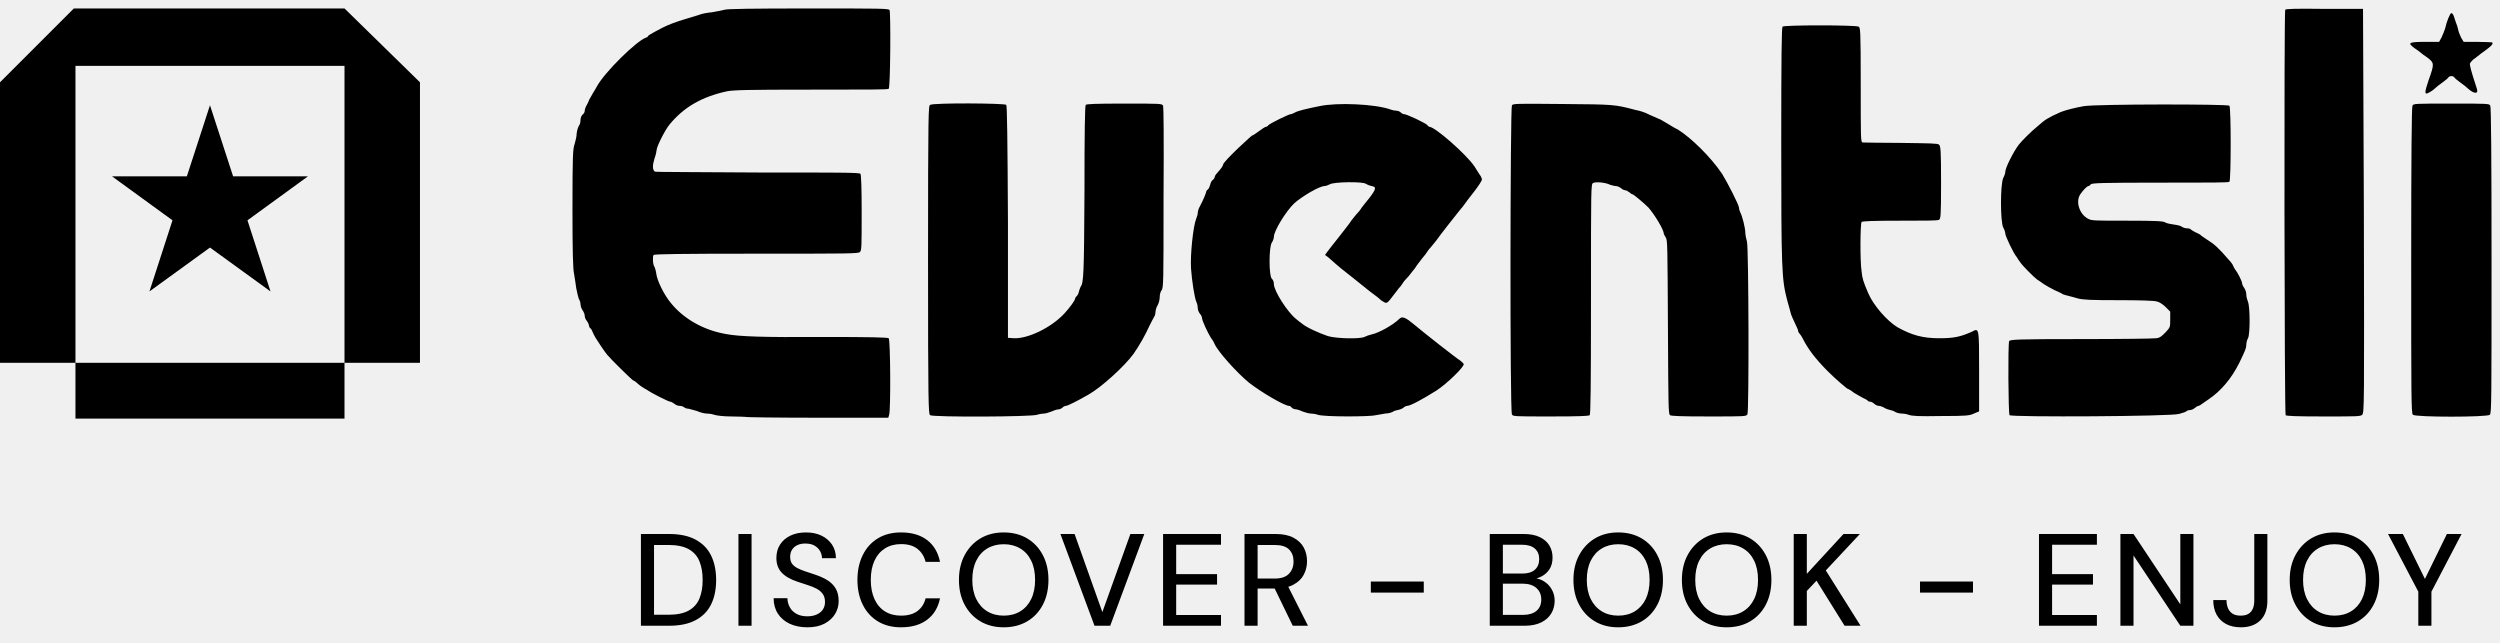
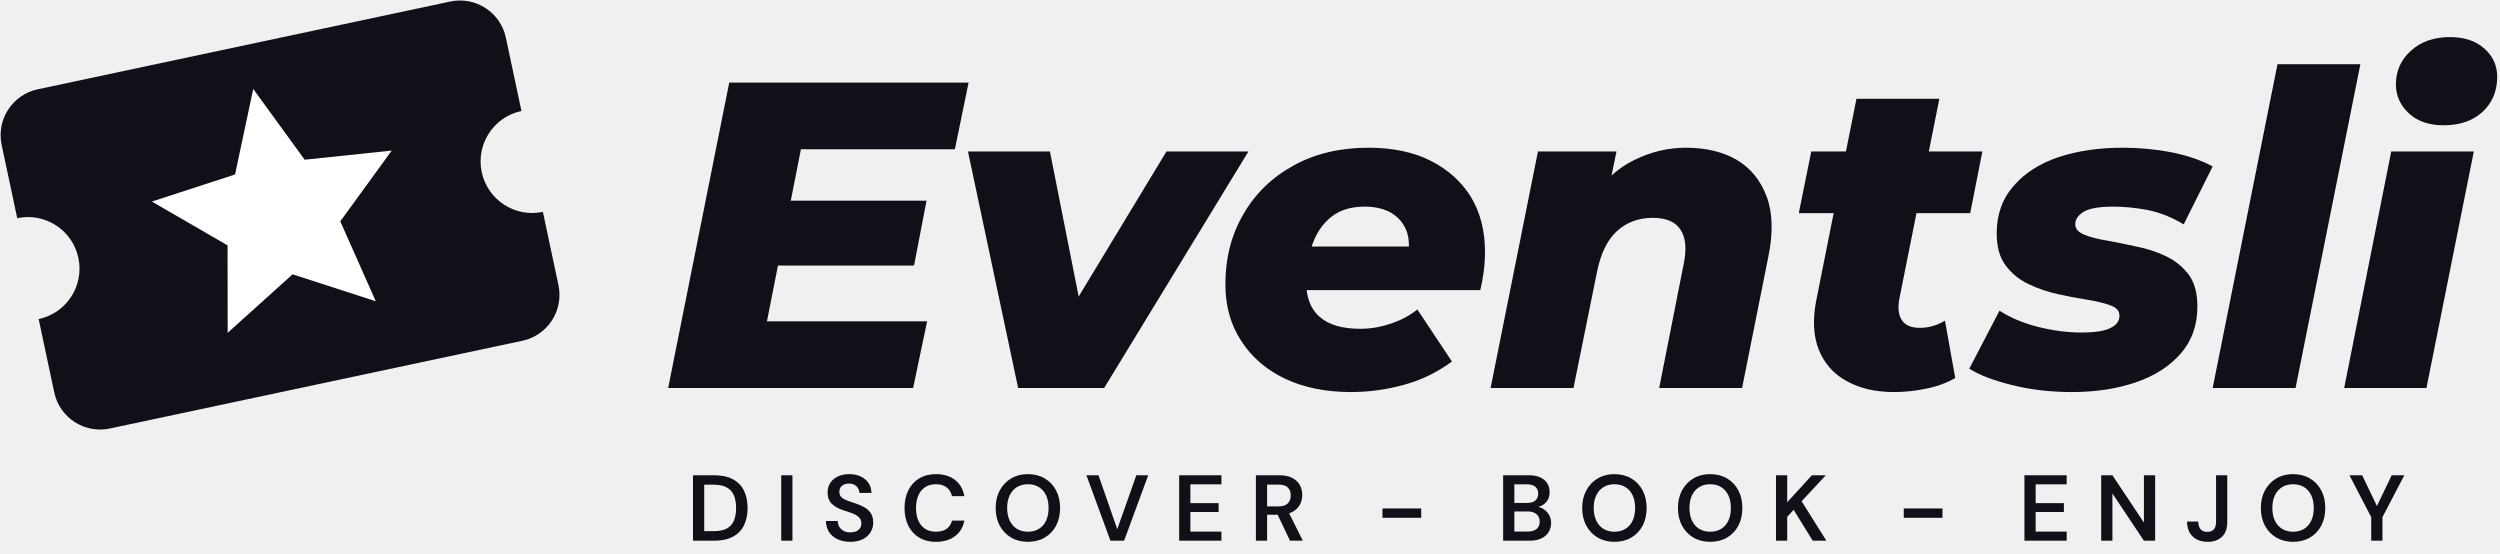
- <svg xmlns="http://www.w3.org/2000/svg" viewBox="0 0 591.3 152" width="2365.2" height="608">
-   <g transform="translate(0 2) scale(0.194)">
-     <path fill-rule="evenodd" d="M90 0H420L512 90V432H420V500H92V432H0V90ZM92 70V432H420V70Z" fill="#000000" />
-     <path d="M256 118L284.2 204.7H375.4L301.7 258.3L329.8 345L256 291.5L182.2 345L210.3 258.3L136.6 204.7H227.8Z" fill="#000000" />
+ <svg xmlns="http://www.w3.org/2000/svg" viewBox="0 -11.5 802.2 177.5" width="3208.8" height="710">
+   <g transform="translate(0 -11.50) scale(0.376)">
+     <path d="M32.2 76.2L384.3 1.3A40 40 0 0 1 431.7 32.1L445 94.7A44 44 0 0 0 463.3 180.8L476.6 243.4A40 40 0 0 1 445.8 290.8L93.7 365.7A40 40 0 0 1 46.3 334.9L33 272.3A44 44 0 0 0 14.7 186.2L1.4 123.6A40 40 0 0 1 32.2 76.2Z" fill="#111018" />
+     <path d="M216.1 75.9L260 136.3L334.3 128.5L290.4 188.9L320.7 257.1L249.7 234.1L194.3 284L194.2 209.4L129.6 172L200.6 148.9Z" fill="#FFFFFF" />
  </g>
-   <g transform="translate(-135.7 -36)">
-     <path fill-rule="evenodd" d="M346 134.1C346.4 133 346.3 116.4 345.9 116C345.6 115.8 341.6 115.7 330.3 115.7C316.2 115.8 310.4 115.6 307.4 115C302.1 114.1 297.4 111.4 294.4 107.7C292.8 105.8 291.1 102.4 290.9 100.6C290.8 99.9 290.6 99.3 290.5 99.1C290.1 98.7 290 96.6 290.3 96.3C290.5 96.1 296.8 96 314.7 96C336.4 96 338.8 96 339.1 95.6C339.5 95.2 339.5 94.2 339.5 86.3C339.5 80.5 339.4 77.3 339.2 77.1C339 76.8 334 76.8 314.9 76.8C301.7 76.7 290.7 76.7 290.6 76.6C290 76.2 290 75.1 290.5 73.5C290.8 72.7 291 71.7 291 71.5C291 70.7 293 66.7 294.1 65.4C297.5 61.3 301.7 58.9 307.6 57.6C309.2 57.3 312 57.2 327.6 57.2C341.3 57.2 345.7 57.2 345.9 57C346.3 56.6 346.4 39.2 346.1 38.4C346 38 344 38 326.9 38C313.5 38 307.6 38.1 307.1 38.3C306.7 38.4 305.4 38.7 304.1 38.9C302.9 39 301.5 39.3 301.1 39.5C300.7 39.6 299.2 40.1 297.8 40.5C295.5 41.2 293.9 41.8 292.5 42.5C292.3 42.6 291.4 43.1 290.6 43.5C289.7 44 289 44.4 289 44.5C289 44.6 288.8 44.8 288.5 44.9C286.3 45.6 278.7 53.1 276.9 56.4C276.7 56.8 276.2 57.6 275.9 58.1C275.6 58.7 275.2 59.3 275.1 59.5C275 59.7 274.8 60.3 274.5 60.8C274.2 61.3 274 61.9 274 62.2C274 62.5 273.8 62.9 273.5 63.1C273.2 63.4 273 63.9 273 64.4C273 64.8 272.9 65.4 272.7 65.6C272.5 65.9 272.2 66.7 272.1 67.5C272.1 68.3 271.8 69.4 271.6 70.1C271.2 71.2 271.1 72.8 271.1 85.4C271.1 95.1 271.2 99.8 271.5 100.9C271.6 101.7 271.9 103.2 272 104.2C272.2 105.3 272.5 106.4 272.6 106.7C272.8 107 273 107.5 273 107.9C273 108.3 273.2 109 273.5 109.4C273.8 109.8 274 110.4 274 110.7C274 111 274.2 111.6 274.5 111.9C274.8 112.3 275 112.8 275 113C275 113.2 275.2 113.6 275.4 113.7C275.6 113.9 275.8 114.3 275.9 114.6C276 114.9 276.3 115.4 276.5 115.8C276.7 116.1 277.3 117 277.8 117.8C278.3 118.6 279 119.5 279.3 119.9C280.3 121.1 285.3 126 285.5 126C285.6 126 286.1 126.3 286.5 126.7C287 127.2 287.7 127.6 288 127.8C288.3 128 288.8 128.2 289 128.4C289.7 128.9 293.8 131 294.2 131C294.4 131 294.8 131.2 295.2 131.5C295.5 131.8 296.1 132 296.5 132C296.9 132 297.4 132.2 297.6 132.4C297.9 132.6 298.4 132.7 298.7 132.7C299 132.8 299.8 133 300.5 133.2C301.2 133.5 302.2 133.8 302.7 133.8C303.2 133.8 304.1 133.9 304.6 134.1C305.2 134.3 306.9 134.5 308.7 134.5C310.5 134.5 311.9 134.6 312 134.6C312 134.7 319.7 134.8 328.9 134.8L345.8 134.8L346 134.1ZM381 134.1C381.6 133.9 382.4 133.8 382.8 133.8C383.1 133.8 383.9 133.5 384.5 133.3C385.1 133 385.9 132.8 386.2 132.8C386.4 132.8 386.8 132.6 387 132.4C387.2 132.2 387.5 132 387.8 132C388.2 132 390.6 130.8 393.2 129.3C396.2 127.6 401.7 122.6 403.8 119.7C405.2 117.7 406.6 115.2 407.5 113.2C408 112.2 408.5 111.2 408.7 110.9C408.9 110.6 409 110.1 409 109.8C409 109.4 409.2 108.7 409.5 108.2C409.8 107.7 410 106.8 410 106.2C410 105.6 410.2 105 410.4 104.7C410.9 104.2 410.9 102.8 410.9 82.9C411 67.8 410.9 61.4 410.8 61C410.5 60.5 410.3 60.5 401.6 60.5C394.6 60.5 392.8 60.6 392.5 60.8C392.3 61.1 392.2 67 392.2 81.2C392.1 100.8 392 102.9 391.3 103.8C391.2 104 391 104.5 390.9 104.9C390.8 105.4 390.6 105.8 390.4 106C390.2 106.2 390 106.4 390 106.6C390 107 388.7 108.8 387.4 110.2C384.3 113.5 378.9 116.1 375.6 116L374.1 115.9L374.1 88.5C374 68.8 373.9 61.1 373.7 60.8C373.4 60.4 356.5 60.3 355.7 60.8C355.3 61 355.2 61.7 355.2 97.5C355.2 132 355.3 134 355.7 134.2C356.4 134.7 379.8 134.6 381 134.1ZM461.1 134.2C461.7 134.1 462.7 133.9 463.4 133.8C464 133.8 464.8 133.6 465.1 133.4C465.4 133.2 466 133 466.6 132.9C467.1 132.8 467.6 132.5 467.8 132.3C467.9 132.2 468.3 132 468.5 132C469.3 132 472.2 130.4 475.4 128.4C477.9 126.8 482.1 122.7 481.9 122.1C481.8 121.9 481.5 121.6 481.1 121.3C480.1 120.7 472.1 114.4 470.1 112.7C468.2 111.1 467.4 110.8 466.8 111.3C465.2 112.9 461.7 114.8 460.1 115.1C459.6 115.2 458.8 115.5 458.4 115.7C457.3 116.2 451.9 116.1 449.8 115.5C447.7 114.8 444.6 113.4 443.6 112.5C443.2 112.2 442.5 111.7 442.2 111.4C440.2 109.8 437 104.8 437 103.2C437 102.6 436.8 102.2 436.5 101.9C435.8 101.2 435.8 94.5 436.5 93.4C436.8 93 437 92.3 437 92C437 90.6 439.9 85.9 441.8 84.1C443.7 82.4 447.8 80 449 80C449.3 80 449.8 79.8 450.2 79.6C451.1 79 458.2 78.9 458.8 79.5C459.1 79.7 459.6 79.9 460.1 80C461.3 80.2 461.2 80.7 459.6 82.8C458.8 83.8 457.9 84.9 457.7 85.2C457.5 85.6 456.9 86.3 456.5 86.7C456.1 87.2 455.5 87.9 455.3 88.2C455.1 88.6 453.8 90.2 452.5 91.9C451.2 93.5 449.9 95.2 449.6 95.6L449.1 96.3L449.9 96.9C450.3 97.3 451.1 97.9 451.6 98.4C452.2 98.9 452.7 99.3 452.9 99.5C453.9 100.3 457.6 103.2 458.3 103.8C458.9 104.3 459.9 105.1 460.6 105.6C461.3 106.1 461.9 106.6 462 106.7C462.1 106.8 462.4 107.1 462.8 107.3C463.7 107.9 463.8 107.8 465.3 105.8C465.9 105 466.5 104.3 466.6 104.1C466.8 104 467.1 103.5 467.4 103.1C467.6 102.7 468.3 101.9 468.9 101.3C469.4 100.6 470.1 99.8 470.4 99.4C470.6 99 471.4 98 472 97.2C472.7 96.4 473.2 95.7 473.3 95.5C473.3 95.5 473.6 95 474.1 94.5C474.5 94 475.1 93.3 475.4 92.9C476.6 91.2 480.1 86.8 480.9 85.8C481.4 85.2 482 84.5 482.1 84.3C482.2 84.1 483.2 82.8 484.3 81.4C485.4 80 486.2 78.7 486.2 78.5C486.2 78.2 486 77.7 485.6 77.2C485.3 76.7 484.7 75.8 484.4 75.3C482.4 72.4 475.1 66 473.8 66C473.7 66 473.4 65.8 473.3 65.6C472.9 65.1 468.4 63 467.8 63C467.5 63 467.2 62.8 467 62.6C466.8 62.4 466.4 62.2 466.1 62.2C465.8 62.2 465.1 62.1 464.6 61.9C461 60.6 452 60.2 447.8 61.1C444.8 61.7 442.7 62.2 442 62.6C441.6 62.8 441.2 63 441 63C440.5 63 436.1 65.2 435.7 65.6C435.6 65.8 435.3 66 435.1 66C434.9 66 434.2 66.5 433.5 67C432.8 67.5 432.1 68 432 68C431.8 68 431.3 68.5 428.7 70.9C426.5 73 425 74.6 425 74.9C425 75.2 424.5 75.9 423.6 76.9C423.2 77.3 423 77.7 423 77.9C423 78 422.8 78.4 422.5 78.6C422.2 78.8 422 79.4 421.9 79.8C421.8 80.2 421.6 80.6 421.4 80.8C421.2 80.9 421 81.2 421 81.3C421 81.6 420.3 83.3 419.5 84.8C419.2 85.3 419 86 419 86.3C419 86.7 418.8 87.3 418.6 87.8C417.9 89.6 417.2 96.2 417.4 99.5C417.6 102.3 418.2 106.4 418.7 107.5C418.9 107.9 419 108.6 419 108.9C419 109.3 419.2 109.8 419.5 110.2C419.8 110.5 420 111 420 111.2C420 111.8 421.3 114.6 422.1 115.9C422.5 116.4 422.9 117.1 423 117.4C423.8 119.2 428.2 124.1 431.1 126.5C433.9 128.7 439.5 132 440.6 132C440.8 132 441.1 132.2 441.2 132.4C441.4 132.6 441.8 132.8 442.1 132.8C442.4 132.8 443.1 133 443.7 133.3C444.3 133.5 445.2 133.8 445.6 133.8C446 133.8 446.8 133.9 447.4 134.1C448.6 134.6 459.6 134.6 461.1 134.2ZM511.7 134.2C511.9 134 512 127.5 512 106.7C512 80 512 79.5 512.5 79.3C513.1 78.9 515.6 79.2 516.5 79.7C516.9 79.8 517.5 80 517.8 80C518.2 80 518.7 80.2 519.1 80.5C519.4 80.8 519.9 81 520.1 81C520.3 81 520.7 81.2 521.1 81.5C521.4 81.8 521.8 82 521.9 82C522.1 82 524.5 84 525.6 85.1C527 86.7 529.2 90.3 529.2 91.2C529.2 91.4 529.5 91.8 529.7 92.2C530.1 92.8 530.1 94.3 530.2 113.4C530.3 132.2 530.3 133.9 530.7 134.2C531 134.4 533.2 134.5 539.9 134.5C548.4 134.5 548.7 134.5 549 134C549.4 133.2 549.3 95 548.9 93.2C548.7 92.5 548.5 91.5 548.5 91C548.5 90 547.8 87.1 547.3 86.2C547.1 85.8 547 85.4 547 85.1C547 84.5 544.3 79.2 543 77.1C540.3 73.1 535.7 68.6 532.5 66.6C532 66.4 531 65.8 530.2 65.3C529.5 64.9 528.7 64.4 528.5 64.3C526.6 63.5 525.3 62.9 524.9 62.7C524.7 62.6 523.6 62.2 522.5 62C517.6 60.7 517.5 60.7 505.3 60.6C494.3 60.5 493.6 60.5 493.3 60.9C492.9 61.5 492.8 133.2 493.3 134C493.5 134.5 493.9 134.5 502.5 134.5C509.1 134.5 511.5 134.4 511.7 134.2ZM602.6 133.8L603.8 133.3L603.8 123.8C603.8 113.1 603.8 113.6 602 114.5C599.3 115.7 597.7 116 594.4 116C590.5 116 587.9 115.3 584.5 113.4C582 111.9 578.8 108.2 577.6 105.4C576.4 102.6 576.2 102 576 100.2C575.6 97.4 575.7 88.9 576 88.5C576.3 88.3 578.6 88.2 585.1 88.2C590.6 88.2 594 88.2 594.3 88C594.7 87.7 594.8 87.4 594.8 79.2C594.8 71.5 594.7 70.5 594.3 70.2C594 69.9 592.2 69.9 585.3 69.8C580.5 69.8 576.4 69.7 576.2 69.7C575.8 69.5 575.8 68.7 575.8 56C575.8 42.9 575.7 42.5 575.3 42.3C574.5 41.9 557.7 41.9 557.3 42.3C557.1 42.5 557 49 557 69.9C557 99.7 557.1 102 558.4 107C558.8 108.3 559.1 109.6 559.2 109.9C559.3 110.5 559.9 111.7 560.5 113C560.8 113.6 561 114.1 561 114.3C561 114.5 561.2 114.8 561.4 115C561.6 115.2 561.9 115.7 562.1 116.1C563.3 118.5 565.1 120.9 568 123.8C570 125.8 572.6 128 572.8 128C572.9 128 573.6 128.4 574.2 128.9C574.9 129.3 575.9 129.9 576.3 130.1C576.8 130.3 577.3 130.6 577.4 130.7C577.5 130.9 577.7 131 578 131C578.2 131 578.7 131.2 579 131.5C579.3 131.8 579.8 132 580.1 132C580.4 132 580.9 132.2 581.1 132.3C581.4 132.5 582 132.8 582.5 132.9C583 133 583.6 133.2 583.9 133.4C584.2 133.6 584.9 133.8 585.3 133.8C585.8 133.8 586.6 133.9 587.1 134.1C587.9 134.4 589.4 134.5 594.8 134.4C601 134.4 601.5 134.3 602.6 133.8ZM651.1 133.9C651.9 133.7 652.7 133.4 652.8 133.3C653 133.1 653.3 133 653.6 133C653.9 133 654.5 132.8 654.8 132.5C655.2 132.2 655.5 132 655.7 132C655.8 132 656.2 131.8 656.7 131.4C657.1 131.1 657.7 130.7 658 130.5C661 128.5 663.5 125.5 665.3 121.9C666.8 118.8 667 118.3 667 117.5C667 117 667.2 116.3 667.4 116C667.9 115.1 667.9 108.7 667.4 107.4C667.2 106.9 667 106.2 667 105.7C667 105.2 666.8 104.5 666.5 104.1C666.2 103.7 666 103.2 666 103C666 102.5 664.9 100.4 664.4 99.8C664.2 99.5 664 99.2 663.9 98.9C663.8 98.6 663.4 98 662.9 97.5C660.4 94.6 659.4 93.7 657.6 92.6C656.9 92.1 656.2 91.7 656.1 91.5C655.9 91.4 655.4 91.1 654.9 90.9C654.5 90.7 654 90.4 653.9 90.3C653.8 90.1 653.4 90 652.9 90C652.5 90 652 89.8 651.7 89.6C651.5 89.4 650.6 89.2 649.8 89.1C649 89 648.1 88.8 647.8 88.6C647.4 88.3 645.6 88.2 638.9 88.2C630.7 88.2 630.4 88.2 629.5 87.7C627.5 86.6 626.6 83.7 627.7 82C628.3 81.1 629.3 80 629.7 80C629.8 80 630.1 79.8 630.2 79.6C630.5 79.3 632.6 79.2 646.6 79.2C658.8 79.2 662.7 79.2 663 79C663.4 78.5 663.4 61.5 663 61C662.5 60.6 631.9 60.6 628.6 61.1C626.4 61.5 624.4 62 623.1 62.5C620 63.9 619.5 64.2 617.7 65.8C616 67.2 614.1 69.1 613.2 70.2C611.9 71.9 610 75.7 610 76.6C610 76.9 609.8 77.6 609.5 78.1C608.8 79.7 608.8 88.4 609.5 89.8C609.8 90.3 610 91 610 91.3C610 91.8 611.9 95.9 612.7 96.8C612.9 97.2 613.3 97.7 613.5 98C614 98.8 616.8 101.6 617.5 102.1C617.8 102.3 618.6 102.8 619.1 103.2C619.7 103.6 620.8 104.2 621.6 104.6C622.5 105 623.4 105.4 623.6 105.6C623.9 105.7 624.5 105.9 625 106C625.5 106.1 626.5 106.4 627.2 106.6C628.4 106.9 630.1 107 636.7 107C641.7 107 645.2 107.1 645.8 107.3C646.4 107.4 647.3 108 647.9 108.6L649 109.7L649 111.5C649 113.4 649 113.4 647.9 114.6C647 115.5 646.6 115.9 645.7 116C645.1 116.1 637.1 116.2 627.8 116.2C612.8 116.2 611 116.3 610.9 116.7C610.6 117.5 610.7 133.9 611 134.2C611.6 134.7 649.2 134.5 651.1 133.9Z" fill="#000000" />
-     <path fill-rule="evenodd" d="M694.4 134.1C694.9 133.6 694.9 132.2 694.8 85.9L694.6 38.1L685.5 38.1C678.4 38 676.4 38.1 676.2 38.3C675.9 38.9 676 133.8 676.3 134.2C676.5 134.4 678.9 134.5 685.3 134.5C693.2 134.5 694 134.5 694.4 134.1ZM724.6 134.1C725 133.8 725 130.1 725 97.6C725 73.2 724.9 61.3 724.7 61C724.5 60.5 724.1 60.5 715.5 60.5C706.9 60.5 706.5 60.5 706.3 61C706.1 61.3 706 73 706 97.6C706 129.9 706 133.8 706.4 134.1C707 134.7 724 134.7 724.6 134.1ZM711.5 57C711.9 56.6 712.7 56 713.4 55.5C714.1 55 714.7 54.5 714.8 54.3C715.1 53.9 715.9 53.9 716.2 54.3C716.3 54.5 716.9 55 717.6 55.5C718.3 56 719.2 56.7 719.6 57.1C721 58.3 722 58.2 721.5 56.9C720.1 52.6 719.8 51.4 719.9 51C720 50.8 720.5 50.1 721.2 49.7C721.8 49.2 722.5 48.7 722.6 48.6C722.8 48.5 723.4 48 724.1 47.5C725.2 46.7 725.6 46 724.9 46C724.8 46 723.2 45.9 721.5 45.9L718.4 45.9L717.8 44.9C717.5 44.3 717.2 43.5 717.1 43C717 42.5 716.8 41.8 716.6 41.4C716.5 41 716.2 40.3 716.1 39.9C716 39.5 715.7 39.1 715.5 39.1C715.2 39.1 714.4 41 714 42.8C713.9 43.2 713.5 44.1 713.2 44.8L712.6 45.9L709.5 45.9C705.4 45.9 705 46.1 706.8 47.4C707.4 47.8 708.1 48.3 708.3 48.5C708.5 48.7 709.2 49.2 709.8 49.6C711.5 50.9 711.5 51.1 710.1 55C709.1 58 709.1 58.5 710.2 57.9C710.6 57.7 711.2 57.3 711.5 57Z" fill="#000000" />
+   <g transform="translate(212.2 113.0)">
+     <path d="M35.6-39.3L39.6-60.1L85.1-60.1L81.1-39.3L35.6-39.3ZM44.8-76.6L33.9-21.4L85.3-21.4L80.8 0L2.2 0L21.8-98.0L98.6-98.0L94.2-76.6L44.8-76.6ZM142.1 0L114.5 0L98.4-75.9L124.7-75.9L137.3-12.3L123.6-12.3L162.1-75.9L188.4-75.9L142.1 0ZM221.3 1.3L221.3 1.3Q209.2 1.3 200.1-3.0Q191.1-7.3 186.1-15.1Q181.0-22.8 181.0-33.3L181.0-33.3Q181.0-45.9 186.8-55.8Q192.5-65.7 202.9-71.4Q213.2-77.1 226.9-77.1L226.9-77.1Q238.6-77.1 246.9-72.9Q255.2-68.7 259.8-61.3Q264.3-53.8 264.3-43.8L264.3-43.8Q264.3-40.5 263.9-37.4Q263.5-34.3 262.8-31.4L262.8-31.4L201.9-31.4L204.4-45.4L250.5-45.4L239.4-41.3Q240.5-46.8 239.1-50.5Q237.6-54.2 234.2-56.2Q230.7-58.2 225.7-58.2L225.7-58.2Q219.2-58.2 215.1-55.0Q211.0-51.8 209.0-46.3Q206.9-40.7 206.9-34.3L206.9-34.3Q206.9-26.5 211.3-22.8Q215.6-19.0 224.3-19.0L224.3-19.0Q229.3-19.0 234.2-20.7Q239.0-22.3 242.6-25.2L242.6-25.2L253.7-8.5Q246.5-3.2 238.2-1.0Q229.9 1.3 221.3 1.3ZM328.7-77.1L328.7-77.1Q338.4-77.1 345.1-73.2Q351.8-69.2 354.7-61.4Q357.6-53.6 355.2-42.0L355.2-42.0L346.8 0L320.2 0L328.0-39.5Q329.6-46.8 327.1-50.7Q324.7-54.6 318.1-54.6L318.1-54.6Q311.4-54.6 306.7-50.4Q302.1-46.2 300.3-37.5L300.3-37.5L292.7 0L266.1 0L281.3-75.9L306.5-75.9L302.1-54.6L298.8-60.8Q304.2-69.3 312.3-73.2Q320.3-77.1 328.7-77.1ZM395.5 1.3L395.5 1.3Q386.7 1.3 380.4-2.2Q374.1-5.6 371.4-12.3Q368.8-18.9 370.6-28.1L370.6-28.1L383.5-92.8L410.1-92.8L397.2-28.3Q396.5-23.9 398.2-21.6Q399.8-19.3 403.9-19.3L403.9-19.3Q406-19.3 408.0-19.9Q409.9-20.4 411.9-21.6L411.9-21.6L415.2-3.2Q411.0-0.8 405.9 0.2Q400.8 1.3 395.5 1.3ZM420-56.1L365.0-56.1L369.0-75.9L423.9-75.9L420-56.1ZM452.6 1.3L452.6 1.3Q442.5 1.3 433.6-0.9Q424.6-3.1 419.7-6.2L419.7-6.2L429.4-24.8Q434.7-21.4 441.8-19.6Q449.0-17.8 455.7-17.8L455.7-17.8Q462.3-17.8 465.1-19.3Q467.9-20.7 467.9-23.2L467.9-23.2Q467.9-25.5 465.0-26.5Q462.1-27.6 457.7-28.3Q453.2-29.0 448.2-30.1Q443.2-31.2 438.8-33.3Q434.3-35.4 431.4-39.3Q428.5-43.1 428.5-49.6L428.5-49.6Q428.5-58.7 433.9-64.8Q439.2-71.0 448.4-74.1Q457.5-77.1 469.0-77.1L469.0-77.1Q477.1-77.1 484.7-75.6Q492.2-74.1 497.8-71.1L497.8-71.1L488.5-52.5Q482.9-55.9 477.0-57.1Q471.1-58.2 465.9-58.2L465.9-58.2Q459.3-58.2 456.5-56.6Q453.7-54.9 453.7-52.5L453.7-52.5Q453.7-50.4 456.6-49.2Q459.5-48.0 463.9-47.3Q468.3-46.5 473.3-45.4Q478.4-44.4 482.8-42.3Q487.2-40.2 490.1-36.4Q492.9-32.6 492.9-26.2L492.9-26.2Q492.9-17.2 487.6-11.1Q482.2-4.9 473.1-1.8Q464.0 1.3 452.6 1.3Z" fill="#111018" />
+     <path d="M524.4 0L497.8 0L518.6-103.9L545.2-103.9L524.4 0ZM566.4 0L540.0 0L555.1-75.9L581.6-75.9L566.4 0ZM571.9-84.3L571.9-84.3Q564.9-84.3 560.8-88.1Q556.6-92.0 556.6-97.4L556.6-97.4Q556.6-103.9 561.4-108.2Q566.2-112.6 573.9-112.6L573.9-112.6Q580.9-112.6 585.0-108.9Q589.1-105.3 589.1-99.8L589.1-99.8Q589.1-93.0 584.4-88.6Q579.7-84.3 571.9-84.3Z" fill="#111018" />
  </g>
-   <path d="M158.26 148L151.59 148L151.59 126.30L158.26 126.30Q162.04 126.30 164.52 127.63Q167.00 128.97 168.19 131.40Q169.38 133.83 169.38 137.18L169.38 137.18Q169.38 140.53 168.19 142.95Q167.00 145.37 164.53 146.68Q162.07 148 158.26 148L158.26 148ZM154.69 128.90L154.69 145.40L158.13 145.40Q161.14 145.40 162.91 144.40Q164.67 143.41 165.43 141.57Q166.19 139.72 166.19 137.18L166.19 137.18Q166.19 134.61 165.43 132.75Q164.67 130.89 162.91 129.90Q161.14 128.90 158.13 128.90L158.13 128.90L154.69 128.90ZM177.76 148L174.66 148L174.66 126.30L177.76 126.30L177.76 148ZM190.95 148.37L190.95 148.37Q188.56 148.37 186.76 147.52Q184.97 146.67 183.97 145.12Q182.98 143.57 182.98 141.49L182.98 141.49L186.24 141.49Q186.27 142.67 186.81 143.64Q187.35 144.62 188.39 145.19Q189.43 145.77 190.95 145.77L190.95 145.77Q192.25 145.77 193.20 145.33Q194.14 144.90 194.64 144.14Q195.13 143.38 195.13 142.39L195.13 142.39Q195.13 141.24 194.61 140.50Q194.08 139.75 193.20 139.27Q192.31 138.79 191.15 138.42Q189.99 138.05 188.72 137.62L188.72 137.62Q186.14 136.78 184.89 135.44Q183.63 134.11 183.63 131.97L183.63 131.97Q183.63 130.14 184.50 128.80Q185.37 127.45 186.94 126.69Q188.50 125.93 190.64 125.93L190.64 125.93Q192.75 125.93 194.33 126.70Q195.91 127.48 196.81 128.84Q197.71 130.21 197.71 132.03L197.71 132.03L194.42 132.03Q194.42 131.20 193.99 130.39Q193.55 129.59 192.69 129.07Q191.82 128.56 190.55 128.56L190.55 128.56Q189.49 128.53 188.66 128.90Q187.82 129.28 187.35 129.99Q186.89 130.70 186.89 131.69L186.89 131.69Q186.89 132.69 187.31 133.29Q187.73 133.90 188.53 134.33Q189.34 134.76 190.41 135.12Q191.48 135.48 192.78 135.91L192.78 135.91Q194.39 136.44 195.65 137.20Q196.90 137.96 197.63 139.15Q198.36 140.34 198.36 142.20L198.36 142.20Q198.36 143.81 197.52 145.21Q196.68 146.60 195.04 147.49Q193.40 148.37 190.95 148.37ZM213.12 148.37L213.12 148.37Q209.93 148.37 207.62 146.96Q205.31 145.55 204.06 143.02Q202.80 140.50 202.80 137.15L202.80 137.15Q202.80 133.83 204.06 131.29Q205.31 128.75 207.62 127.34Q209.93 125.93 213.12 125.93L213.12 125.93Q216.94 125.93 219.31 127.76Q221.68 129.59 222.33 132.90L222.33 132.90L218.92 132.90Q218.46 130.98 217.01 129.83Q215.57 128.69 213.12 128.69L213.12 128.69Q210.92 128.69 209.31 129.71Q207.70 130.73 206.83 132.62Q205.96 134.51 205.96 137.15L205.96 137.15Q205.96 139.78 206.83 141.69Q207.70 143.60 209.31 144.61Q210.92 145.61 213.12 145.61L213.12 145.61Q215.57 145.61 217.01 144.51Q218.46 143.41 218.92 141.52L218.92 141.52L222.33 141.52Q221.68 144.75 219.31 146.56Q216.94 148.37 213.12 148.37ZM237.38 148.37L237.38 148.37Q234.25 148.37 231.87 146.96Q229.50 145.55 228.15 143.02Q226.81 140.50 226.81 137.15L226.81 137.15Q226.81 133.83 228.15 131.31Q229.50 128.78 231.87 127.35Q234.25 125.93 237.38 125.93L237.38 125.93Q240.57 125.93 242.96 127.35Q245.34 128.78 246.66 131.31Q247.98 133.83 247.98 137.15L247.98 137.15Q247.98 140.50 246.66 143.02Q245.34 145.55 242.96 146.96Q240.57 148.37 237.38 148.37ZM237.41 145.61L237.41 145.61Q239.64 145.61 241.31 144.59Q242.99 143.57 243.90 141.68Q244.82 139.78 244.82 137.15L244.82 137.15Q244.82 134.51 243.90 132.62Q242.99 130.73 241.31 129.73Q239.64 128.72 237.41 128.72L237.41 128.72Q235.18 128.72 233.50 129.73Q231.83 130.73 230.90 132.62Q229.97 134.51 229.97 137.15L229.97 137.15Q229.97 139.78 230.90 141.68Q231.83 143.57 233.50 144.59Q235.18 145.61 237.41 145.61ZM262.59 148L258.87 148L250.81 126.30L254.16 126.30L260.73 144.78L260.73 144.78L267.36 126.30L270.65 126.30L262.59 148ZM288.79 148L275.09 148L275.09 126.30L288.79 126.30L288.79 128.84L278.19 128.84L278.19 135.79L287.86 135.79L287.86 138.27L278.19 138.27L278.19 145.46L288.79 145.46L288.79 148ZM297.45 148L294.35 148L294.35 126.30L301.70 126.30Q304.27 126.30 305.92 127.17Q307.56 128.04 308.35 129.48Q309.14 130.92 309.14 132.75L309.14 132.75Q309.14 134.48 308.35 135.96Q307.56 137.43 305.88 138.31Q304.21 139.20 301.61 139.20L301.61 139.20L297.45 139.20L297.45 148ZM309.36 148L305.76 148L301.08 138.36L304.49 138.36L309.36 148ZM297.45 128.90L297.45 136.84L301.48 136.84Q303.78 136.84 304.86 135.71Q305.95 134.58 305.95 132.81L305.95 132.81Q305.95 131.01 304.89 129.96Q303.84 128.90 301.48 128.90L301.48 128.90L297.45 128.90ZM336.75 140.16L324.23 140.16L324.23 137.55L336.75 137.55L336.75 140.16ZM360.64 148L352.36 148L352.36 126.30L360.39 126.30Q362.65 126.30 364.17 127.03Q365.69 127.76 366.45 129.01Q367.21 130.27 367.21 131.85L367.21 131.85Q367.21 133.49 366.50 134.61Q365.78 135.72 364.62 136.33Q363.46 136.93 362.13 137.03L362.13 137.03L362.56 136.72Q363.99 136.75 365.16 137.48Q366.34 138.20 367.02 139.41Q367.71 140.62 367.71 142.08L367.71 142.08Q367.71 143.75 366.90 145.10Q366.09 146.45 364.51 147.22Q362.93 148 360.64 148L360.64 148ZM355.46 138.05L355.46 145.43L360.24 145.43Q362.28 145.43 363.41 144.48Q364.54 143.54 364.54 141.80L364.54 141.80Q364.54 140.09 363.38 139.07Q362.22 138.05 360.17 138.05L360.17 138.05L355.46 138.05ZM355.46 128.84L355.46 135.66L360.05 135.66Q362.00 135.66 363.03 134.75Q364.05 133.83 364.05 132.22L364.05 132.22Q364.05 130.67 363.03 129.76Q362.00 128.84 359.96 128.84L359.96 128.84L355.46 128.84ZM382.72 148.37L382.72 148.37Q379.59 148.37 377.22 146.96Q374.85 145.55 373.50 143.02Q372.15 140.50 372.15 137.15L372.15 137.15Q372.15 133.83 373.50 131.31Q374.85 128.78 377.22 127.35Q379.59 125.93 382.72 125.93L382.72 125.93Q385.91 125.93 388.30 127.35Q390.69 128.78 392.00 131.31Q393.32 133.83 393.32 137.15L393.32 137.15Q393.32 140.50 392.00 143.02Q390.69 145.55 388.30 146.96Q385.91 148.37 382.72 148.37ZM382.75 145.61L382.75 145.61Q384.98 145.61 386.66 144.59Q388.33 143.57 389.25 141.68Q390.16 139.78 390.16 137.15L390.16 137.15Q390.16 134.51 389.25 132.62Q388.33 130.73 386.66 129.73Q384.98 128.72 382.75 128.72L382.75 128.72Q380.52 128.72 378.85 129.73Q377.17 130.73 376.24 132.62Q375.31 134.51 375.31 137.15L375.31 137.15Q375.31 139.78 376.24 141.68Q377.17 143.57 378.85 144.59Q380.52 145.61 382.75 145.61ZM408.37 148.37L408.37 148.37Q405.24 148.37 402.86 146.96Q400.49 145.55 399.14 143.02Q397.80 140.50 397.80 137.15L397.80 137.15Q397.80 133.83 399.14 131.31Q400.49 128.78 402.86 127.35Q405.24 125.93 408.37 125.93L408.37 125.93Q411.56 125.93 413.95 127.35Q416.33 128.78 417.65 131.31Q418.97 133.83 418.97 137.15L418.97 137.15Q418.97 140.50 417.65 143.02Q416.33 145.55 413.95 146.96Q411.56 148.37 408.37 148.37ZM408.40 145.61L408.40 145.61Q410.63 145.61 412.30 144.59Q413.98 143.57 414.89 141.68Q415.81 139.78 415.81 137.15L415.81 137.15Q415.81 134.51 414.89 132.62Q413.98 130.73 412.30 129.73Q410.63 128.72 408.40 128.72L408.40 128.72Q406.17 128.72 404.49 129.73Q402.82 130.73 401.89 132.62Q400.96 134.51 400.96 137.15L400.96 137.15Q400.96 139.78 401.89 141.68Q402.82 143.57 404.49 144.59Q406.17 145.61 408.40 145.61ZM427.35 148L424.25 148L424.25 126.30L427.35 126.30L427.35 135.72L436.03 126.30L439.90 126.30L431.84 134.92L440.06 148L436.28 148L429.64 137.34L427.35 139.78L427.35 148ZM466.65 140.16L454.12 140.16L454.12 137.55L466.65 137.55L466.65 140.16ZM495.96 148L482.26 148L482.26 126.30L495.96 126.30L495.96 128.84L485.36 128.84L485.36 135.79L495.03 135.79L495.03 138.27L485.36 138.27L485.36 145.46L495.96 145.46L495.96 148ZM504.62 148L501.52 148L501.52 126.30L504.62 126.30L515.69 142.95L515.69 142.95L515.69 126.30L518.79 126.30L518.79 148L515.69 148L504.62 131.38L504.62 131.38L504.62 148ZM530.02 148.37L530.02 148.37Q528.00 148.37 526.55 147.61Q525.09 146.85 524.28 145.40Q523.48 143.94 523.48 141.92L523.48 141.92L526.61 141.92Q526.61 142.98 526.95 143.81Q527.29 144.65 528.02 145.13Q528.75 145.61 529.96 145.61L529.96 145.61Q531.16 145.61 531.86 145.15Q532.56 144.68 532.87 143.89Q533.18 143.10 533.18 142.08L533.18 142.08L533.18 126.30L536.28 126.30L536.28 142.08Q536.28 145.09 534.61 146.73Q532.93 148.37 530.02 148.37ZM552.13 148.37L552.13 148.37Q549.00 148.37 546.63 146.96Q544.26 145.55 542.91 143.02Q541.56 140.50 541.56 137.15L541.56 137.15Q541.56 133.83 542.91 131.31Q544.26 128.78 546.63 127.35Q549.00 125.93 552.13 125.93L552.13 125.93Q555.32 125.93 557.71 127.35Q560.10 128.78 561.41 131.31Q562.73 133.83 562.73 137.15L562.73 137.15Q562.73 140.50 561.41 143.02Q560.10 145.55 557.71 146.96Q555.32 148.37 552.13 148.37ZM552.16 145.61L552.16 145.61Q554.39 145.61 556.07 144.59Q557.74 143.57 558.66 141.68Q559.57 139.78 559.57 137.15L559.57 137.15Q559.57 134.51 558.66 132.62Q557.74 130.73 556.07 129.73Q554.39 128.72 552.16 128.72L552.16 128.72Q549.93 128.72 548.26 129.73Q546.58 130.73 545.65 132.62Q544.72 134.51 544.72 137.15L544.72 137.15Q544.72 139.78 545.65 141.68Q546.58 143.57 548.26 144.59Q549.93 145.61 552.16 145.61ZM575.08 148L571.98 148L571.98 139.94L564.82 126.30L568.32 126.30L573.93 137.71L573.16 137.71L578.74 126.30L582.21 126.30L575.08 139.94L575.08 148Z" fill="#000000" />
+   <path d="M229.15 162L222.37 162L222.37 141L229.15 141Q232.81 141 235.19 142.29Q237.58 143.58 238.73 145.94Q239.89 148.29 239.89 151.53L239.89 151.53Q239.89 154.71 238.73 157.06Q237.58 159.42 235.19 160.71Q232.81 162 229.15 162L229.15 162ZM225.97 144.03L225.97 158.94L228.97 158.94Q231.70 158.94 233.27 158.06Q234.85 157.17 235.52 155.50Q236.20 153.84 236.20 151.53L236.20 151.53Q236.20 149.19 235.52 147.53Q234.85 145.86 233.27 144.94Q231.70 144.03 228.97 144.03L228.97 144.03L225.97 144.03ZM254.28 162L250.68 162L250.68 141L254.28 141L254.28 162ZM272.85 162.36L272.85 162.36Q270.57 162.36 268.80 161.55Q267.03 160.74 266.04 159.24Q265.05 157.74 265.02 155.67L265.02 155.67L268.83 155.67Q268.83 156.72 269.32 157.54Q269.82 158.37 270.70 158.85Q271.59 159.33 272.85 159.33L272.85 159.33Q273.93 159.33 274.72 158.99Q275.52 158.64 275.95 158.00Q276.39 157.35 276.39 156.48L276.39 156.48Q276.39 155.49 275.92 154.84Q275.46 154.20 274.65 153.75Q273.84 153.30 272.79 152.96Q271.74 152.61 270.57 152.22L270.57 152.22Q268.08 151.38 266.82 150.07Q265.56 148.77 265.56 146.58L265.56 146.58Q265.56 144.75 266.43 143.43Q267.30 142.11 268.87 141.38Q270.45 140.64 272.52 140.64L272.52 140.64Q274.62 140.64 276.19 141.39Q277.77 142.14 278.68 143.47Q279.60 144.81 279.63 146.67L279.63 146.67L275.79 146.67Q275.76 145.89 275.37 145.22Q274.98 144.54 274.24 144.10Q273.51 143.67 272.46 143.67L272.46 143.67Q271.56 143.64 270.85 143.96Q270.15 144.27 269.74 144.85Q269.34 145.44 269.34 146.31L269.34 146.31Q269.34 147.15 269.71 147.71Q270.09 148.26 270.81 148.63Q271.53 149.01 272.49 149.34Q273.45 149.67 274.59 150.06L274.59 150.06Q276.15 150.57 277.42 151.31Q278.70 152.04 279.45 153.21Q280.20 154.38 280.20 156.24L280.20 156.24Q280.20 157.86 279.36 159.25Q278.52 160.65 276.90 161.50Q275.28 162.36 272.85 162.36ZM300.32 162.36L300.32 162.36Q297.20 162.36 294.94 161.00Q292.67 159.63 291.46 157.19Q290.24 154.74 290.24 151.53L290.24 151.53Q290.24 148.29 291.46 145.84Q292.67 143.40 294.94 142.02Q297.20 140.64 300.32 140.64L300.32 140.64Q304.07 140.64 306.44 142.49Q308.81 144.33 309.44 147.69L309.44 147.69L305.48 147.69Q305.06 145.92 303.77 144.90Q302.48 143.88 300.29 143.88L300.29 143.88Q298.31 143.88 296.89 144.80Q295.46 145.71 294.70 147.44Q293.93 149.16 293.93 151.53L293.93 151.53Q293.93 153.90 294.70 155.59Q295.46 157.29 296.89 158.21Q298.31 159.12 300.29 159.12L300.29 159.12Q302.48 159.12 303.77 158.18Q305.06 157.23 305.48 155.55L305.48 155.55L309.44 155.55Q308.84 158.73 306.46 160.54Q304.07 162.36 300.32 162.36ZM329.81 162.36L329.81 162.36Q326.78 162.36 324.45 161.00Q322.13 159.63 320.81 157.19Q319.49 154.74 319.49 151.50L319.49 151.50Q319.49 148.29 320.81 145.84Q322.13 143.40 324.45 142.02Q326.78 140.64 329.81 140.64L329.81 140.64Q332.90 140.64 335.24 142.02Q337.58 143.40 338.87 145.84Q340.16 148.29 340.16 151.50L340.16 151.50Q340.16 154.74 338.87 157.19Q337.58 159.63 335.24 161.00Q332.90 162.36 329.81 162.36ZM329.84 159.12L329.84 159.12Q331.85 159.12 333.35 158.21Q334.85 157.29 335.66 155.58Q336.47 153.87 336.47 151.50L336.47 151.50Q336.47 149.13 335.66 147.42Q334.85 145.71 333.35 144.80Q331.85 143.88 329.84 143.88L329.84 143.88Q327.83 143.88 326.33 144.80Q324.83 145.71 324.00 147.42Q323.18 149.13 323.18 151.50L323.18 151.50Q323.18 153.87 324.00 155.58Q324.83 157.29 326.33 158.21Q327.83 159.12 329.84 159.12ZM360.70 162L356.32 162L348.61 141L352.48 141L358.51 158.31L358.51 158.31L364.63 141L368.44 141L360.70 162ZM391.93 162L378.37 162L378.37 141L391.93 141L391.93 143.91L381.97 143.91L381.97 149.94L391.03 149.94L391.03 152.79L381.97 152.79L381.97 159.09L391.93 159.09L391.93 162ZM406.59 162L402.99 162L402.99 141L410.52 141Q413.01 141 414.65 141.85Q416.28 142.71 417.08 144.13Q417.87 145.56 417.87 147.36L417.87 147.36Q417.87 149.04 417.09 150.48Q416.31 151.92 414.66 152.79Q413.01 153.66 410.43 153.66L410.43 153.66L406.59 153.66L406.59 162ZM418.05 162L413.94 162L409.53 152.73L413.43 152.73L418.05 162ZM406.59 144L406.59 150.99L410.28 150.99Q412.29 150.99 413.24 150.01Q414.18 149.04 414.18 147.45L414.18 147.45Q414.18 145.89 413.25 144.94Q412.32 144 410.28 144L410.28 144L406.59 144ZM456.03 154.65L443.61 154.65L443.61 151.65L456.03 151.65L456.03 154.65ZM490.85 162L482.33 162L482.33 141L490.55 141Q492.77 141 494.25 141.69Q495.74 142.38 496.49 143.59Q497.24 144.81 497.24 146.40L497.24 146.40Q497.24 147.99 496.55 149.07Q495.86 150.15 494.73 150.72Q493.61 151.29 492.29 151.41L492.29 151.41L492.74 151.08Q494.15 151.11 495.27 151.83Q496.40 152.55 497.06 153.71Q497.72 154.86 497.72 156.27L497.72 156.27Q497.72 157.92 496.92 159.22Q496.13 160.53 494.60 161.26Q493.07 162 490.85 162L490.85 162ZM485.93 152.61L485.93 159.06L490.31 159.06Q492.08 159.06 493.07 158.22Q494.06 157.38 494.06 155.88L494.06 155.88Q494.06 154.38 493.04 153.50Q492.02 152.61 490.25 152.61L490.25 152.61L485.93 152.61ZM485.93 143.91L485.93 149.88L490.04 149.88Q491.78 149.88 492.68 149.09Q493.58 148.29 493.58 146.88L493.58 146.88Q493.58 145.50 492.68 144.71Q491.78 143.91 490.01 143.91L490.01 143.91L485.93 143.91ZM518.02 162.36L518.02 162.36Q514.99 162.36 512.67 161.00Q510.34 159.63 509.02 157.19Q507.70 154.74 507.70 151.50L507.70 151.50Q507.70 148.29 509.02 145.84Q510.34 143.40 512.67 142.02Q514.99 140.64 518.02 140.64L518.02 140.64Q521.11 140.64 523.45 142.02Q525.79 143.40 527.08 145.84Q528.37 148.29 528.37 151.50L528.37 151.50Q528.37 154.74 527.08 157.19Q525.79 159.63 523.45 161.00Q521.11 162.36 518.02 162.36ZM518.05 159.12L518.05 159.12Q520.06 159.12 521.56 158.21Q523.06 157.29 523.87 155.58Q524.68 153.87 524.68 151.50L524.68 151.50Q524.68 149.13 523.87 147.42Q523.06 145.71 521.56 144.80Q520.06 143.88 518.05 143.88L518.05 143.88Q516.04 143.88 514.54 144.80Q513.04 145.71 512.22 147.42Q511.39 149.13 511.39 151.50L511.39 151.50Q511.39 153.87 512.22 155.58Q513.04 157.29 514.54 158.21Q516.04 159.12 518.05 159.12ZM548.74 162.36L548.74 162.36Q545.71 162.36 543.38 161.00Q541.06 159.63 539.74 157.19Q538.42 154.74 538.42 151.50L538.42 151.50Q538.42 148.29 539.74 145.84Q541.06 143.40 543.38 142.02Q545.71 140.64 548.74 140.64L548.74 140.64Q551.83 140.64 554.17 142.02Q556.51 143.40 557.80 145.84Q559.09 148.29 559.09 151.50L559.09 151.50Q559.09 154.74 557.80 157.19Q556.51 159.63 554.17 161.00Q551.83 162.36 548.74 162.36ZM548.77 159.12L548.77 159.12Q550.78 159.12 552.28 158.21Q553.78 157.29 554.59 155.58Q555.40 153.87 555.40 151.50L555.40 151.50Q555.40 149.13 554.59 147.42Q553.78 145.71 552.28 144.80Q550.78 143.88 548.77 143.88L548.77 143.88Q546.76 143.88 545.26 144.80Q543.76 145.71 542.93 147.42Q542.11 149.13 542.11 151.50L542.11 151.50Q542.11 153.87 542.93 155.58Q543.76 157.29 545.26 158.21Q546.76 159.12 548.77 159.12ZM573.48 162L569.88 162L569.88 141L573.48 141L573.48 149.67L581.40 141L585.87 141L578.10 149.34L586.05 162L581.67 162L575.55 152.10L573.48 154.35L573.48 162ZM623.30 154.65L610.88 154.65L610.88 151.65L623.30 151.65L623.30 154.65ZM663.16 162L649.60 162L649.60 141L663.16 141L663.16 143.91L653.20 143.91L653.20 149.94L662.26 149.94L662.26 152.79L653.20 152.79L653.20 159.09L663.16 159.09L663.16 162ZM677.83 162L674.23 162L674.23 141L677.83 141L687.94 156.18L687.94 156.18L687.94 141L691.54 141L691.54 162L687.94 162L677.83 146.85L677.83 146.85L677.83 162ZM708.39 162.36L708.39 162.36Q706.38 162.36 704.90 161.59Q703.41 160.83 702.60 159.38Q701.79 157.92 701.79 155.85L701.79 155.85L705.39 155.85Q705.39 156.84 705.69 157.59Q705.99 158.34 706.64 158.75Q707.28 159.15 708.30 159.15L708.30 159.15Q709.32 159.15 709.92 158.76Q710.52 158.37 710.81 157.66Q711.09 156.96 711.09 156.03L711.09 156.03L711.09 141L714.69 141L714.69 156.03Q714.69 159.09 713.00 160.72Q711.30 162.36 708.39 162.36ZM735.78 162.36L735.78 162.36Q732.75 162.36 730.42 161.00Q728.10 159.63 726.78 157.19Q725.46 154.74 725.46 151.50L725.46 151.50Q725.46 148.29 726.78 145.84Q728.10 143.40 730.42 142.02Q732.75 140.64 735.78 140.64L735.78 140.64Q738.87 140.64 741.21 142.02Q743.55 143.40 744.84 145.84Q746.13 148.29 746.13 151.50L746.13 151.50Q746.13 154.74 744.84 157.19Q743.55 159.63 741.21 161.00Q738.87 162.36 735.78 162.36ZM735.81 159.12L735.81 159.12Q737.82 159.12 739.32 158.21Q740.82 157.29 741.63 155.58Q742.44 153.87 742.44 151.50L742.44 151.50Q742.44 149.13 741.63 147.42Q740.82 145.71 739.32 144.80Q737.82 143.88 735.81 143.88L735.81 143.88Q733.80 143.88 732.30 144.80Q730.80 145.71 729.97 147.42Q729.15 149.13 729.15 151.50L729.15 151.50Q729.15 153.87 729.97 155.58Q730.80 157.29 732.30 158.21Q733.80 159.12 735.81 159.12ZM764.48 162L760.88 162L760.88 154.44L753.89 141L757.97 141L763.10 151.68L762.32 151.68L767.45 141L771.50 141L764.48 154.44L764.48 162Z" fill="#111018" />
</svg>
